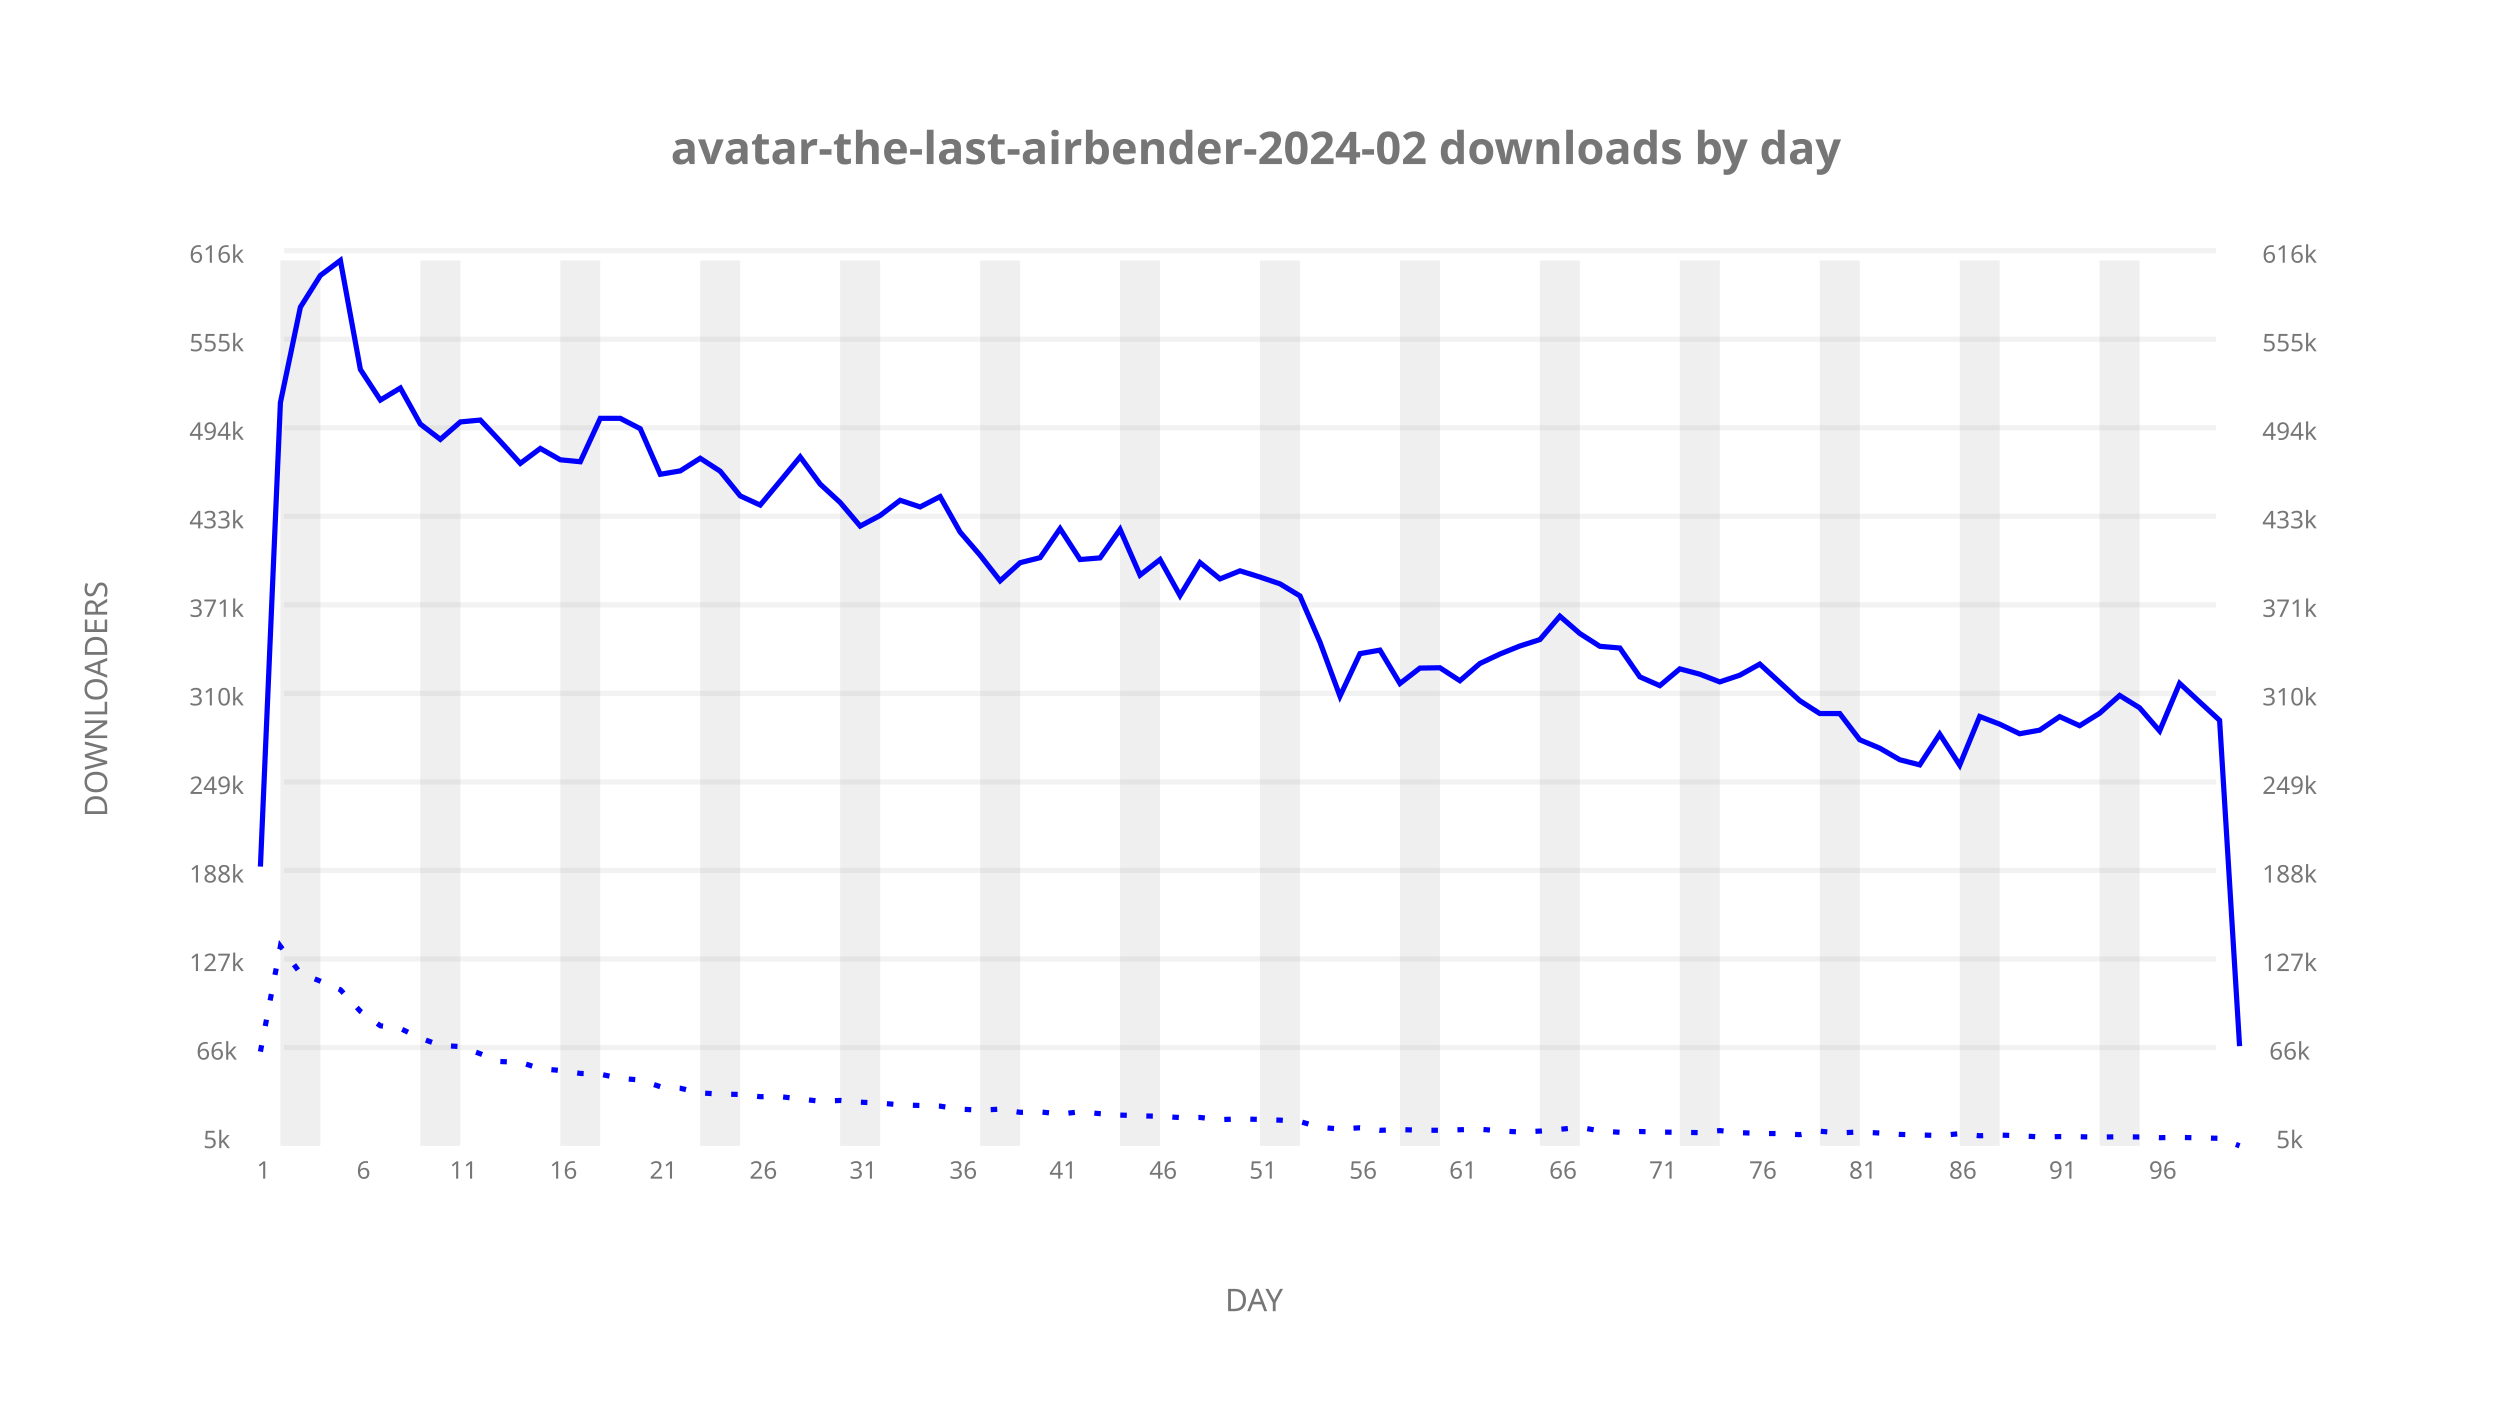
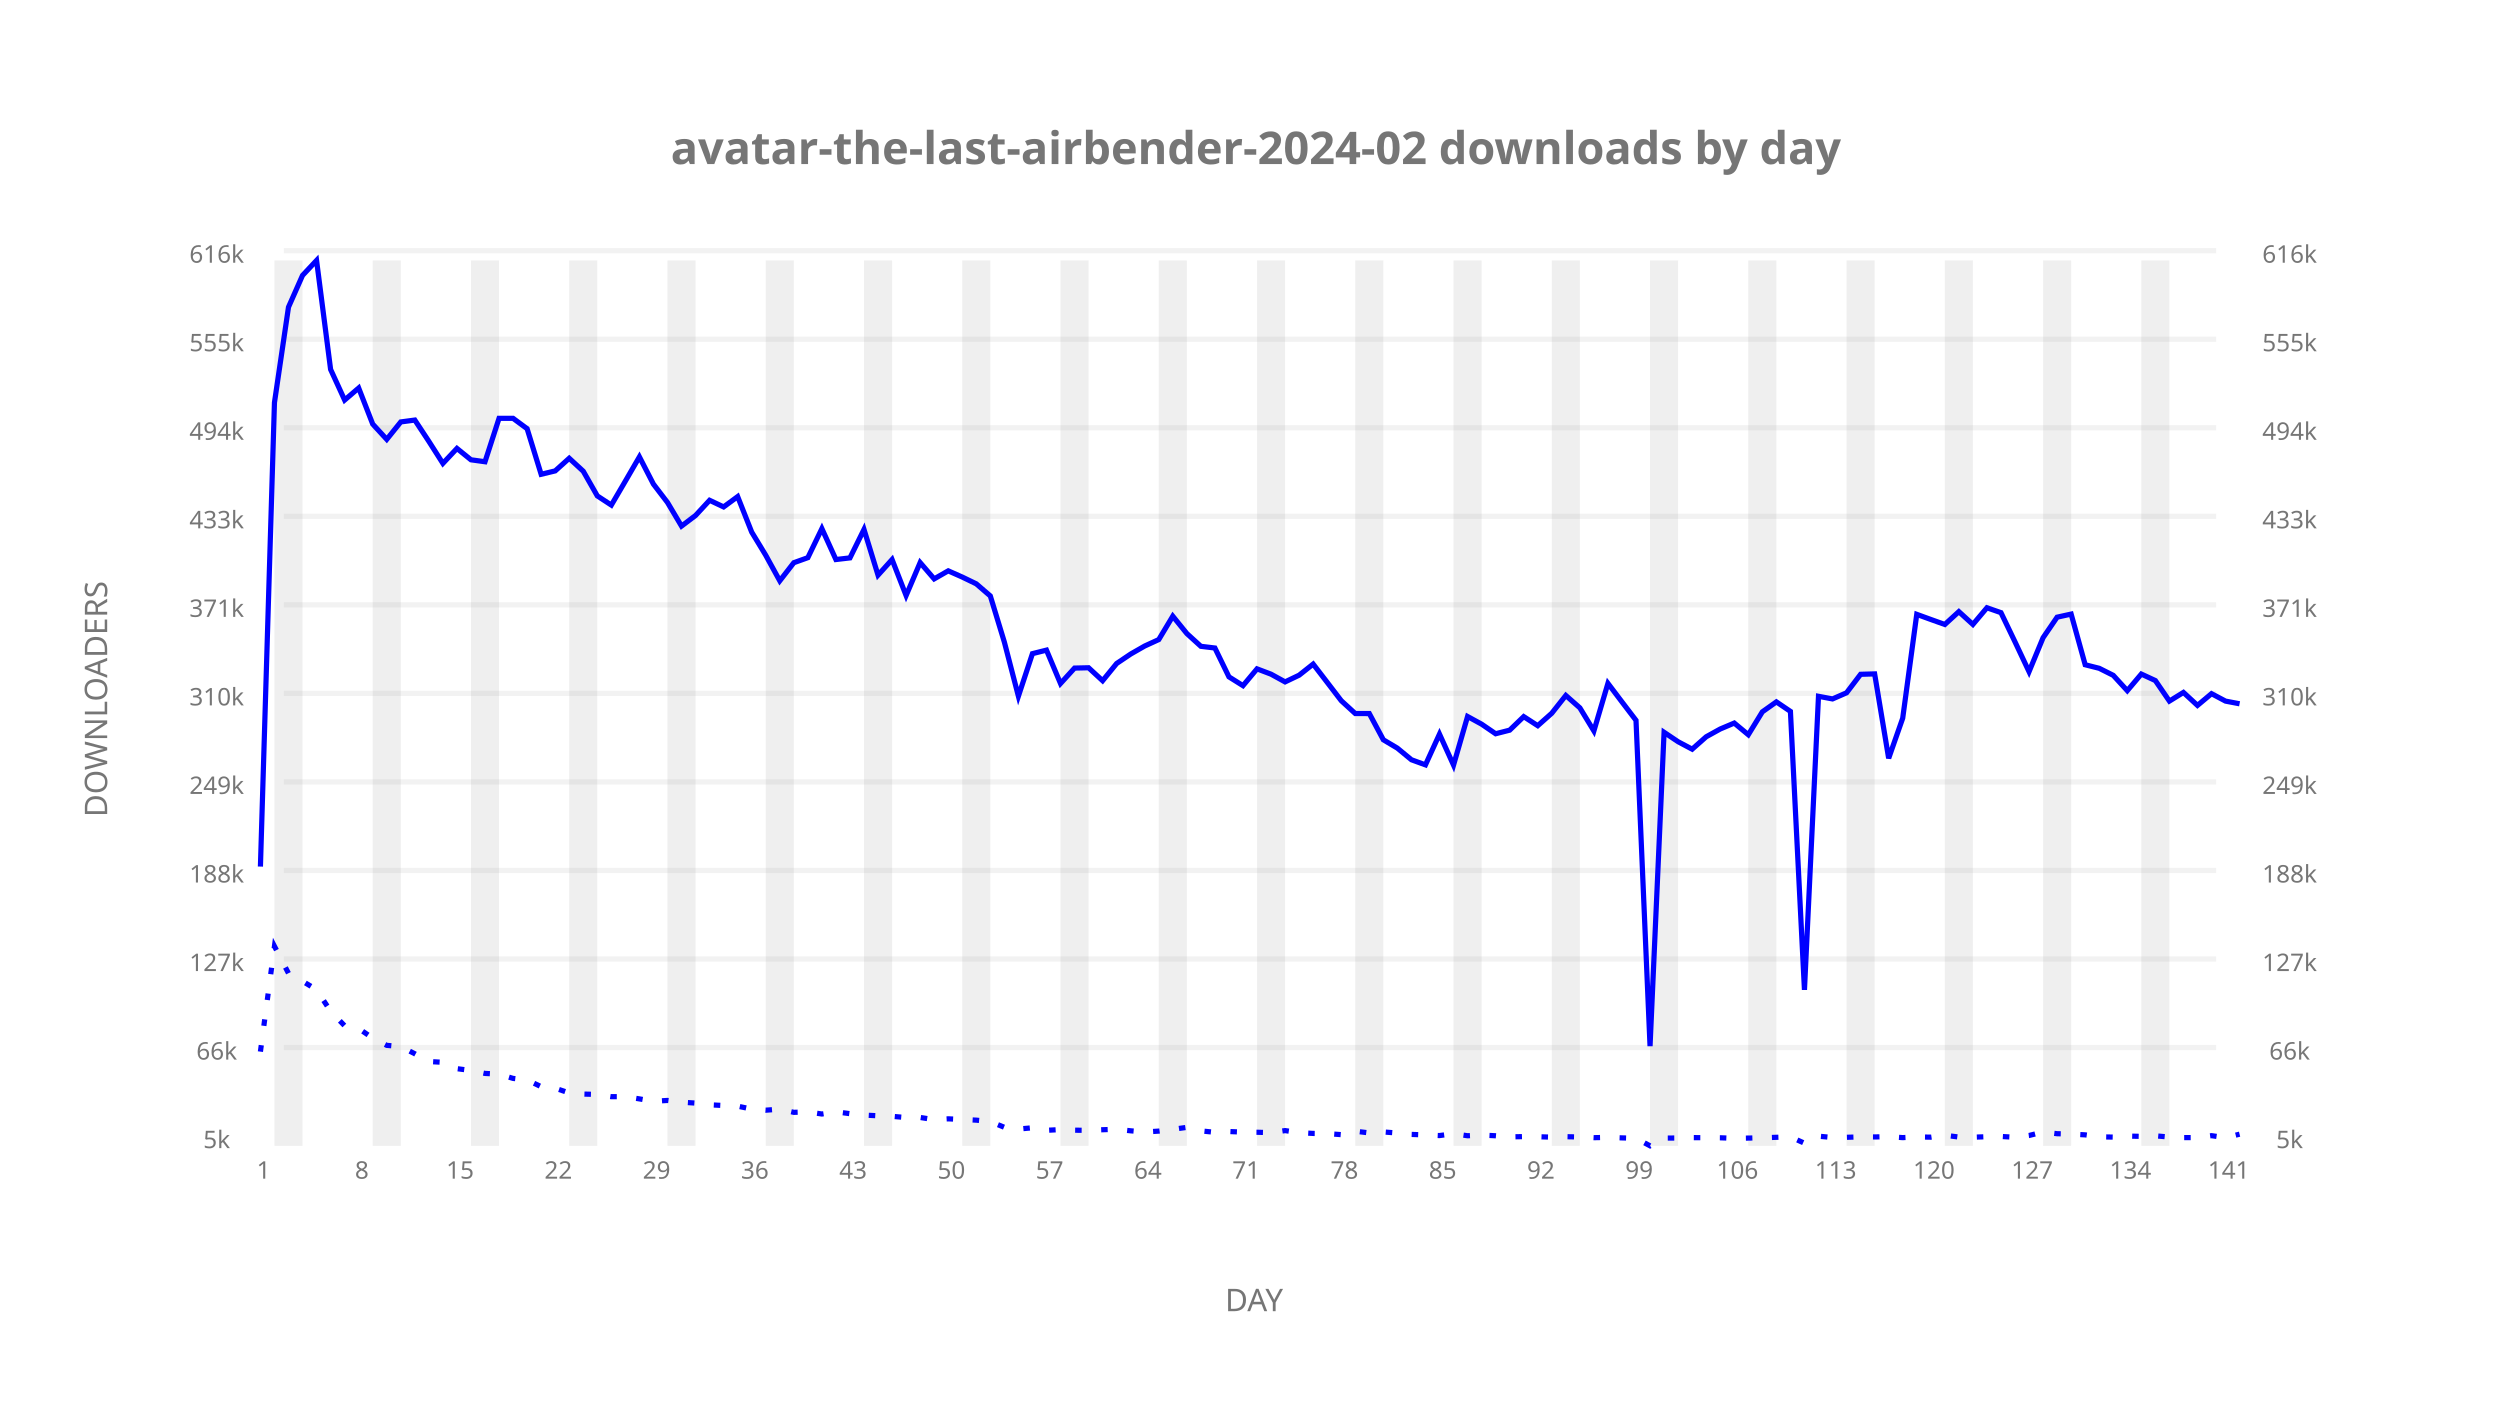
<svg xmlns="http://www.w3.org/2000/svg" xml:space="preserve" id="avatar-the-last-airbender-2024-02-downloads-by-day-day" x="0px" y="0px" width="1920px" height="1080px" viewBox="0 0 1920 1080" enable-background="new 0 0 1920 1080" role="img">
  <g id="annotations">
    <text x="960" y="126" font-family="Atkinson Hyperlegible" font-size="26pt" text-anchor="middle" text-align="center" font-weight="600" font-style="normal" style="fill:rgb(118,118,118); fill-opacity:1; stroke:rgb(118,118,118); stroke-opacity:0; stroke-width:0.5"> avatar-the-last-airbender-2024-02 downloads by day</text>
    <g id="axes-lines">
      <text x="960" y="1007" font-family="Atkinson Hyperlegible" font-size="18pt" text-anchor="middle" text-align="center" font-weight="500" font-style="normal" style="fill:rgb(118,118,118); fill-opacity:1; stroke:rgb(118,118,118); stroke-opacity:0; stroke-width:0.5"> DAY</text>
      <text x="73" y="540" font-family="Atkinson Hyperlegible" font-size="18pt" text-anchor="middle" text-align="center" dominant-baseline="central" font-weight="500" font-style="normal" style="fill:rgb(118,118,118); fill-opacity:1; stroke:rgb(118,118,118); stroke-opacity:0; stroke-width:0.5" transform="rotate(-90,73,540)"> DOWNLOADERS</text>
    </g>
    <g id="tic-y-label-lines">
      <line x1="218" y1="804.522" x2="1702" y2="804.522" style="fill:rgb(0,0,255); fill-opacity:0; stroke:rgb(242,242,242); stroke-opacity:1; stroke-width:4" />
      <line x1="218" y1="736.522" x2="1702" y2="736.522" style="fill:rgb(0,0,255); fill-opacity:0; stroke:rgb(242,242,242); stroke-opacity:1; stroke-width:4" />
      <line x1="218" y1="668.522" x2="1702" y2="668.522" style="fill:rgb(0,0,255); fill-opacity:0; stroke:rgb(242,242,242); stroke-opacity:1; stroke-width:4" />
      <line x1="218" y1="600.522" x2="1702" y2="600.522" style="fill:rgb(0,0,255); fill-opacity:0; stroke:rgb(242,242,242); stroke-opacity:1; stroke-width:4" />
      <line x1="218" y1="532.522" x2="1702" y2="532.522" style="fill:rgb(0,0,255); fill-opacity:0; stroke:rgb(242,242,242); stroke-opacity:1; stroke-width:4" />
      <line x1="218" y1="464.522" x2="1702" y2="464.522" style="fill:rgb(0,0,255); fill-opacity:0; stroke:rgb(242,242,242); stroke-opacity:1; stroke-width:4" />
      <line x1="218" y1="396.522" x2="1702" y2="396.522" style="fill:rgb(0,0,255); fill-opacity:0; stroke:rgb(242,242,242); stroke-opacity:1; stroke-width:4" />
      <line x1="218" y1="328.522" x2="1702" y2="328.522" style="fill:rgb(0,0,255); fill-opacity:0; stroke:rgb(242,242,242); stroke-opacity:1; stroke-width:4" />
      <line x1="218" y1="260.522" x2="1702" y2="260.522" style="fill:rgb(0,0,255); fill-opacity:0; stroke:rgb(242,242,242); stroke-opacity:1; stroke-width:4" />
      <line x1="218" y1="192.522" x2="1702" y2="192.522" style="fill:rgb(0,0,255); fill-opacity:0; stroke:rgb(242,242,242); stroke-opacity:1; stroke-width:4" />
    </g>
    <g id="tic-x-labels">
      <text x="200" y="898" font-family="Atkinson Hyperlegible" font-size="14pt" text-anchor="middle" text-align="center" dominant-baseline="central" font-weight="400" font-style="normal" style="fill:rgb(118,118,118); fill-opacity:1; stroke:rgb(118,118,118); stroke-opacity:0; stroke-width:0.5"> 1</text>
-       <text x="276.768" y="898" font-family="Atkinson Hyperlegible" font-size="14pt" text-anchor="middle" text-align="center" dominant-baseline="central" font-weight="400" font-style="normal" style="fill:rgb(118,118,118); fill-opacity:1; stroke:rgb(118,118,118); stroke-opacity:0; stroke-width:0.5"> 6</text>
-       <text x="353.535" y="898" font-family="Atkinson Hyperlegible" font-size="14pt" text-anchor="middle" text-align="center" dominant-baseline="central" font-weight="400" font-style="normal" style="fill:rgb(118,118,118); fill-opacity:1; stroke:rgb(118,118,118); stroke-opacity:0; stroke-width:0.5"> 11</text>
-       <text x="430.303" y="898" font-family="Atkinson Hyperlegible" font-size="14pt" text-anchor="middle" text-align="center" dominant-baseline="central" font-weight="400" font-style="normal" style="fill:rgb(118,118,118); fill-opacity:1; stroke:rgb(118,118,118); stroke-opacity:0; stroke-width:0.5"> 16</text>
-       <text x="507.071" y="898" font-family="Atkinson Hyperlegible" font-size="14pt" text-anchor="middle" text-align="center" dominant-baseline="central" font-weight="400" font-style="normal" style="fill:rgb(118,118,118); fill-opacity:1; stroke:rgb(118,118,118); stroke-opacity:0; stroke-width:0.5"> 21</text>
-       <text x="583.838" y="898" font-family="Atkinson Hyperlegible" font-size="14pt" text-anchor="middle" text-align="center" dominant-baseline="central" font-weight="400" font-style="normal" style="fill:rgb(118,118,118); fill-opacity:1; stroke:rgb(118,118,118); stroke-opacity:0; stroke-width:0.5"> 26</text>
-       <text x="660.606" y="898" font-family="Atkinson Hyperlegible" font-size="14pt" text-anchor="middle" text-align="center" dominant-baseline="central" font-weight="400" font-style="normal" style="fill:rgb(118,118,118); fill-opacity:1; stroke:rgb(118,118,118); stroke-opacity:0; stroke-width:0.5"> 31</text>
-       <text x="737.374" y="898" font-family="Atkinson Hyperlegible" font-size="14pt" text-anchor="middle" text-align="center" dominant-baseline="central" font-weight="400" font-style="normal" style="fill:rgb(118,118,118); fill-opacity:1; stroke:rgb(118,118,118); stroke-opacity:0; stroke-width:0.5"> 36</text>
-       <text x="814.141" y="898" font-family="Atkinson Hyperlegible" font-size="14pt" text-anchor="middle" text-align="center" dominant-baseline="central" font-weight="400" font-style="normal" style="fill:rgb(118,118,118); fill-opacity:1; stroke:rgb(118,118,118); stroke-opacity:0; stroke-width:0.5"> 41</text>
-       <text x="890.909" y="898" font-family="Atkinson Hyperlegible" font-size="14pt" text-anchor="middle" text-align="center" dominant-baseline="central" font-weight="400" font-style="normal" style="fill:rgb(118,118,118); fill-opacity:1; stroke:rgb(118,118,118); stroke-opacity:0; stroke-width:0.5"> 46</text>
-       <text x="967.677" y="898" font-family="Atkinson Hyperlegible" font-size="14pt" text-anchor="middle" text-align="center" dominant-baseline="central" font-weight="400" font-style="normal" style="fill:rgb(118,118,118); fill-opacity:1; stroke:rgb(118,118,118); stroke-opacity:0; stroke-width:0.5"> 51</text>
-       <text x="1044.444" y="898" font-family="Atkinson Hyperlegible" font-size="14pt" text-anchor="middle" text-align="center" dominant-baseline="central" font-weight="400" font-style="normal" style="fill:rgb(118,118,118); fill-opacity:1; stroke:rgb(118,118,118); stroke-opacity:0; stroke-width:0.5"> 56</text>
-       <text x="1121.212" y="898" font-family="Atkinson Hyperlegible" font-size="14pt" text-anchor="middle" text-align="center" dominant-baseline="central" font-weight="400" font-style="normal" style="fill:rgb(118,118,118); fill-opacity:1; stroke:rgb(118,118,118); stroke-opacity:0; stroke-width:0.5"> 61</text>
-       <text x="1197.98" y="898" font-family="Atkinson Hyperlegible" font-size="14pt" text-anchor="middle" text-align="center" dominant-baseline="central" font-weight="400" font-style="normal" style="fill:rgb(118,118,118); fill-opacity:1; stroke:rgb(118,118,118); stroke-opacity:0; stroke-width:0.5"> 66</text>
-       <text x="1274.747" y="898" font-family="Atkinson Hyperlegible" font-size="14pt" text-anchor="middle" text-align="center" dominant-baseline="central" font-weight="400" font-style="normal" style="fill:rgb(118,118,118); fill-opacity:1; stroke:rgb(118,118,118); stroke-opacity:0; stroke-width:0.5"> 71</text>
-       <text x="1351.515" y="898" font-family="Atkinson Hyperlegible" font-size="14pt" text-anchor="middle" text-align="center" dominant-baseline="central" font-weight="400" font-style="normal" style="fill:rgb(118,118,118); fill-opacity:1; stroke:rgb(118,118,118); stroke-opacity:0; stroke-width:0.5"> 76</text>
-       <text x="1428.283" y="898" font-family="Atkinson Hyperlegible" font-size="14pt" text-anchor="middle" text-align="center" dominant-baseline="central" font-weight="400" font-style="normal" style="fill:rgb(118,118,118); fill-opacity:1; stroke:rgb(118,118,118); stroke-opacity:0; stroke-width:0.5"> 81</text>
-       <text x="1505.051" y="898" font-family="Atkinson Hyperlegible" font-size="14pt" text-anchor="middle" text-align="center" dominant-baseline="central" font-weight="400" font-style="normal" style="fill:rgb(118,118,118); fill-opacity:1; stroke:rgb(118,118,118); stroke-opacity:0; stroke-width:0.5"> 86</text>
-       <text x="1581.818" y="898" font-family="Atkinson Hyperlegible" font-size="14pt" text-anchor="middle" text-align="center" dominant-baseline="central" font-weight="400" font-style="normal" style="fill:rgb(118,118,118); fill-opacity:1; stroke:rgb(118,118,118); stroke-opacity:0; stroke-width:0.5"> 91</text>
-       <text x="1658.586" y="898" font-family="Atkinson Hyperlegible" font-size="14pt" text-anchor="middle" text-align="center" dominant-baseline="central" font-weight="400" font-style="normal" style="fill:rgb(118,118,118); fill-opacity:1; stroke:rgb(118,118,118); stroke-opacity:0; stroke-width:0.5"> 96</text>
+       <text x="275.461" y="898" font-family="Atkinson Hyperlegible" font-size="14pt" text-anchor="middle" text-align="center" dominant-baseline="central" font-weight="400" font-style="normal" style="fill:rgb(118,118,118); fill-opacity:1; stroke:rgb(118,118,118); stroke-opacity:0; stroke-width:0.5"> 8</text>
+       <text x="350.922" y="898" font-family="Atkinson Hyperlegible" font-size="14pt" text-anchor="middle" text-align="center" dominant-baseline="central" font-weight="400" font-style="normal" style="fill:rgb(118,118,118); fill-opacity:1; stroke:rgb(118,118,118); stroke-opacity:0; stroke-width:0.5"> 15</text>
+       <text x="426.383" y="898" font-family="Atkinson Hyperlegible" font-size="14pt" text-anchor="middle" text-align="center" dominant-baseline="central" font-weight="400" font-style="normal" style="fill:rgb(118,118,118); fill-opacity:1; stroke:rgb(118,118,118); stroke-opacity:0; stroke-width:0.5"> 22</text>
+       <text x="501.844" y="898" font-family="Atkinson Hyperlegible" font-size="14pt" text-anchor="middle" text-align="center" dominant-baseline="central" font-weight="400" font-style="normal" style="fill:rgb(118,118,118); fill-opacity:1; stroke:rgb(118,118,118); stroke-opacity:0; stroke-width:0.5"> 29</text>
+       <text x="577.305" y="898" font-family="Atkinson Hyperlegible" font-size="14pt" text-anchor="middle" text-align="center" dominant-baseline="central" font-weight="400" font-style="normal" style="fill:rgb(118,118,118); fill-opacity:1; stroke:rgb(118,118,118); stroke-opacity:0; stroke-width:0.5"> 36</text>
+       <text x="652.766" y="898" font-family="Atkinson Hyperlegible" font-size="14pt" text-anchor="middle" text-align="center" dominant-baseline="central" font-weight="400" font-style="normal" style="fill:rgb(118,118,118); fill-opacity:1; stroke:rgb(118,118,118); stroke-opacity:0; stroke-width:0.5"> 43</text>
+       <text x="728.227" y="898" font-family="Atkinson Hyperlegible" font-size="14pt" text-anchor="middle" text-align="center" dominant-baseline="central" font-weight="400" font-style="normal" style="fill:rgb(118,118,118); fill-opacity:1; stroke:rgb(118,118,118); stroke-opacity:0; stroke-width:0.5"> 50</text>
+       <text x="803.688" y="898" font-family="Atkinson Hyperlegible" font-size="14pt" text-anchor="middle" text-align="center" dominant-baseline="central" font-weight="400" font-style="normal" style="fill:rgb(118,118,118); fill-opacity:1; stroke:rgb(118,118,118); stroke-opacity:0; stroke-width:0.5"> 57</text>
+       <text x="879.149" y="898" font-family="Atkinson Hyperlegible" font-size="14pt" text-anchor="middle" text-align="center" dominant-baseline="central" font-weight="400" font-style="normal" style="fill:rgb(118,118,118); fill-opacity:1; stroke:rgb(118,118,118); stroke-opacity:0; stroke-width:0.5"> 64</text>
+       <text x="954.61" y="898" font-family="Atkinson Hyperlegible" font-size="14pt" text-anchor="middle" text-align="center" dominant-baseline="central" font-weight="400" font-style="normal" style="fill:rgb(118,118,118); fill-opacity:1; stroke:rgb(118,118,118); stroke-opacity:0; stroke-width:0.5"> 71</text>
+       <text x="1030.071" y="898" font-family="Atkinson Hyperlegible" font-size="14pt" text-anchor="middle" text-align="center" dominant-baseline="central" font-weight="400" font-style="normal" style="fill:rgb(118,118,118); fill-opacity:1; stroke:rgb(118,118,118); stroke-opacity:0; stroke-width:0.5"> 78</text>
+       <text x="1105.532" y="898" font-family="Atkinson Hyperlegible" font-size="14pt" text-anchor="middle" text-align="center" dominant-baseline="central" font-weight="400" font-style="normal" style="fill:rgb(118,118,118); fill-opacity:1; stroke:rgb(118,118,118); stroke-opacity:0; stroke-width:0.5"> 85</text>
+       <text x="1180.993" y="898" font-family="Atkinson Hyperlegible" font-size="14pt" text-anchor="middle" text-align="center" dominant-baseline="central" font-weight="400" font-style="normal" style="fill:rgb(118,118,118); fill-opacity:1; stroke:rgb(118,118,118); stroke-opacity:0; stroke-width:0.5"> 92</text>
+       <text x="1256.454" y="898" font-family="Atkinson Hyperlegible" font-size="14pt" text-anchor="middle" text-align="center" dominant-baseline="central" font-weight="400" font-style="normal" style="fill:rgb(118,118,118); fill-opacity:1; stroke:rgb(118,118,118); stroke-opacity:0; stroke-width:0.5"> 99</text>
+       <text x="1331.915" y="898" font-family="Atkinson Hyperlegible" font-size="14pt" text-anchor="middle" text-align="center" dominant-baseline="central" font-weight="400" font-style="normal" style="fill:rgb(118,118,118); fill-opacity:1; stroke:rgb(118,118,118); stroke-opacity:0; stroke-width:0.5"> 106</text>
+       <text x="1407.376" y="898" font-family="Atkinson Hyperlegible" font-size="14pt" text-anchor="middle" text-align="center" dominant-baseline="central" font-weight="400" font-style="normal" style="fill:rgb(118,118,118); fill-opacity:1; stroke:rgb(118,118,118); stroke-opacity:0; stroke-width:0.5"> 113</text>
+       <text x="1482.837" y="898" font-family="Atkinson Hyperlegible" font-size="14pt" text-anchor="middle" text-align="center" dominant-baseline="central" font-weight="400" font-style="normal" style="fill:rgb(118,118,118); fill-opacity:1; stroke:rgb(118,118,118); stroke-opacity:0; stroke-width:0.5"> 120</text>
+       <text x="1558.298" y="898" font-family="Atkinson Hyperlegible" font-size="14pt" text-anchor="middle" text-align="center" dominant-baseline="central" font-weight="400" font-style="normal" style="fill:rgb(118,118,118); fill-opacity:1; stroke:rgb(118,118,118); stroke-opacity:0; stroke-width:0.5"> 127</text>
+       <text x="1633.759" y="898" font-family="Atkinson Hyperlegible" font-size="14pt" text-anchor="middle" text-align="center" dominant-baseline="central" font-weight="400" font-style="normal" style="fill:rgb(118,118,118); fill-opacity:1; stroke:rgb(118,118,118); stroke-opacity:0; stroke-width:0.5"> 134</text>
+       <text x="1709.22" y="898" font-family="Atkinson Hyperlegible" font-size="14pt" text-anchor="middle" text-align="center" dominant-baseline="central" font-weight="400" font-style="normal" style="fill:rgb(118,118,118); fill-opacity:1; stroke:rgb(118,118,118); stroke-opacity:0; stroke-width:0.5"> 141</text>
    </g>
    <g id="tic-y-labels">
      <text x="164" y="874.522" font-family="Atkinson Hyperlegible" font-size="14pt" text-anchor="middle" text-align="center" dominant-baseline="central" font-weight="400" font-style="normal" style="fill:rgb(118,118,118); fill-opacity:1; stroke:rgb(118,118,118); stroke-opacity:0; stroke-width:0.5"> 5k</text>
      <text x="1756" y="874.522" font-family="Atkinson Hyperlegible" font-size="14pt" text-anchor="middle" text-align="center" dominant-baseline="central" font-weight="400" font-style="normal" style="fill:rgb(118,118,118); fill-opacity:1; stroke:rgb(118,118,118); stroke-opacity:0; stroke-width:0.5"> 5k</text>
      <text x="164" y="806.522" font-family="Atkinson Hyperlegible" font-size="14pt" text-anchor="middle" text-align="center" dominant-baseline="central" font-weight="400" font-style="normal" style="fill:rgb(118,118,118); fill-opacity:1; stroke:rgb(118,118,118); stroke-opacity:0; stroke-width:0.5"> 66k</text>
      <text x="1756" y="806.522" font-family="Atkinson Hyperlegible" font-size="14pt" text-anchor="middle" text-align="center" dominant-baseline="central" font-weight="400" font-style="normal" style="fill:rgb(118,118,118); fill-opacity:1; stroke:rgb(118,118,118); stroke-opacity:0; stroke-width:0.5"> 66k</text>
      <text x="164" y="738.522" font-family="Atkinson Hyperlegible" font-size="14pt" text-anchor="middle" text-align="center" dominant-baseline="central" font-weight="400" font-style="normal" style="fill:rgb(118,118,118); fill-opacity:1; stroke:rgb(118,118,118); stroke-opacity:0; stroke-width:0.5"> 127k</text>
      <text x="1756" y="738.522" font-family="Atkinson Hyperlegible" font-size="14pt" text-anchor="middle" text-align="center" dominant-baseline="central" font-weight="400" font-style="normal" style="fill:rgb(118,118,118); fill-opacity:1; stroke:rgb(118,118,118); stroke-opacity:0; stroke-width:0.5"> 127k</text>
      <text x="164" y="670.522" font-family="Atkinson Hyperlegible" font-size="14pt" text-anchor="middle" text-align="center" dominant-baseline="central" font-weight="400" font-style="normal" style="fill:rgb(118,118,118); fill-opacity:1; stroke:rgb(118,118,118); stroke-opacity:0; stroke-width:0.5"> 188k</text>
      <text x="1756" y="670.522" font-family="Atkinson Hyperlegible" font-size="14pt" text-anchor="middle" text-align="center" dominant-baseline="central" font-weight="400" font-style="normal" style="fill:rgb(118,118,118); fill-opacity:1; stroke:rgb(118,118,118); stroke-opacity:0; stroke-width:0.5"> 188k</text>
      <text x="164" y="602.522" font-family="Atkinson Hyperlegible" font-size="14pt" text-anchor="middle" text-align="center" dominant-baseline="central" font-weight="400" font-style="normal" style="fill:rgb(118,118,118); fill-opacity:1; stroke:rgb(118,118,118); stroke-opacity:0; stroke-width:0.5"> 249k</text>
      <text x="1756" y="602.522" font-family="Atkinson Hyperlegible" font-size="14pt" text-anchor="middle" text-align="center" dominant-baseline="central" font-weight="400" font-style="normal" style="fill:rgb(118,118,118); fill-opacity:1; stroke:rgb(118,118,118); stroke-opacity:0; stroke-width:0.5"> 249k</text>
      <text x="164" y="534.522" font-family="Atkinson Hyperlegible" font-size="14pt" text-anchor="middle" text-align="center" dominant-baseline="central" font-weight="400" font-style="normal" style="fill:rgb(118,118,118); fill-opacity:1; stroke:rgb(118,118,118); stroke-opacity:0; stroke-width:0.5"> 310k</text>
      <text x="1756" y="534.522" font-family="Atkinson Hyperlegible" font-size="14pt" text-anchor="middle" text-align="center" dominant-baseline="central" font-weight="400" font-style="normal" style="fill:rgb(118,118,118); fill-opacity:1; stroke:rgb(118,118,118); stroke-opacity:0; stroke-width:0.5"> 310k</text>
      <text x="164" y="466.522" font-family="Atkinson Hyperlegible" font-size="14pt" text-anchor="middle" text-align="center" dominant-baseline="central" font-weight="400" font-style="normal" style="fill:rgb(118,118,118); fill-opacity:1; stroke:rgb(118,118,118); stroke-opacity:0; stroke-width:0.5"> 371k</text>
      <text x="1756" y="466.522" font-family="Atkinson Hyperlegible" font-size="14pt" text-anchor="middle" text-align="center" dominant-baseline="central" font-weight="400" font-style="normal" style="fill:rgb(118,118,118); fill-opacity:1; stroke:rgb(118,118,118); stroke-opacity:0; stroke-width:0.5"> 371k</text>
      <text x="164" y="398.522" font-family="Atkinson Hyperlegible" font-size="14pt" text-anchor="middle" text-align="center" dominant-baseline="central" font-weight="400" font-style="normal" style="fill:rgb(118,118,118); fill-opacity:1; stroke:rgb(118,118,118); stroke-opacity:0; stroke-width:0.5"> 433k</text>
      <text x="1756" y="398.522" font-family="Atkinson Hyperlegible" font-size="14pt" text-anchor="middle" text-align="center" dominant-baseline="central" font-weight="400" font-style="normal" style="fill:rgb(118,118,118); fill-opacity:1; stroke:rgb(118,118,118); stroke-opacity:0; stroke-width:0.5"> 433k</text>
      <text x="164" y="330.522" font-family="Atkinson Hyperlegible" font-size="14pt" text-anchor="middle" text-align="center" dominant-baseline="central" font-weight="400" font-style="normal" style="fill:rgb(118,118,118); fill-opacity:1; stroke:rgb(118,118,118); stroke-opacity:0; stroke-width:0.5"> 494k</text>
      <text x="1756" y="330.522" font-family="Atkinson Hyperlegible" font-size="14pt" text-anchor="middle" text-align="center" dominant-baseline="central" font-weight="400" font-style="normal" style="fill:rgb(118,118,118); fill-opacity:1; stroke:rgb(118,118,118); stroke-opacity:0; stroke-width:0.5"> 494k</text>
      <text x="164" y="262.522" font-family="Atkinson Hyperlegible" font-size="14pt" text-anchor="middle" text-align="center" dominant-baseline="central" font-weight="400" font-style="normal" style="fill:rgb(118,118,118); fill-opacity:1; stroke:rgb(118,118,118); stroke-opacity:0; stroke-width:0.5"> 555k</text>
      <text x="1756" y="262.522" font-family="Atkinson Hyperlegible" font-size="14pt" text-anchor="middle" text-align="center" dominant-baseline="central" font-weight="400" font-style="normal" style="fill:rgb(118,118,118); fill-opacity:1; stroke:rgb(118,118,118); stroke-opacity:0; stroke-width:0.5"> 555k</text>
      <text x="164" y="194.522" font-family="Atkinson Hyperlegible" font-size="14pt" text-anchor="middle" text-align="center" dominant-baseline="central" font-weight="400" font-style="normal" style="fill:rgb(118,118,118); fill-opacity:1; stroke:rgb(118,118,118); stroke-opacity:0; stroke-width:0.5"> 616k</text>
      <text x="1756" y="194.522" font-family="Atkinson Hyperlegible" font-size="14pt" text-anchor="middle" text-align="center" dominant-baseline="central" font-weight="400" font-style="normal" style="fill:rgb(118,118,118); fill-opacity:1; stroke:rgb(118,118,118); stroke-opacity:0; stroke-width:0.5"> 616k</text>
    </g>
  </g>
  <g id="weekend-bands-avatar-the-last-airbender-2024-02 downloads by day">
-     <rect x="215.354" y="200" width="30.707" height="680" style="fill:rgb(148,148,148); fill-opacity:0.15; stroke:rgb(148,148,148); stroke-opacity:0; stroke-width:0" />
-     <rect x="322.828" y="200" width="30.707" height="680" style="fill:rgb(148,148,148); fill-opacity:0.15; stroke:rgb(148,148,148); stroke-opacity:0; stroke-width:0" />
-     <rect x="430.303" y="200" width="30.707" height="680" style="fill:rgb(148,148,148); fill-opacity:0.15; stroke:rgb(148,148,148); stroke-opacity:0; stroke-width:0" />
-     <rect x="537.778" y="200" width="30.707" height="680" style="fill:rgb(148,148,148); fill-opacity:0.15; stroke:rgb(148,148,148); stroke-opacity:0; stroke-width:0" />
-     <rect x="645.253" y="200" width="30.707" height="680" style="fill:rgb(148,148,148); fill-opacity:0.15; stroke:rgb(148,148,148); stroke-opacity:0; stroke-width:0" />
-     <rect x="752.727" y="200" width="30.707" height="680" style="fill:rgb(148,148,148); fill-opacity:0.15; stroke:rgb(148,148,148); stroke-opacity:0; stroke-width:0" />
-     <rect x="860.202" y="200" width="30.707" height="680" style="fill:rgb(148,148,148); fill-opacity:0.15; stroke:rgb(148,148,148); stroke-opacity:0; stroke-width:0" />
-     <rect x="967.677" y="200" width="30.707" height="680" style="fill:rgb(148,148,148); fill-opacity:0.15; stroke:rgb(148,148,148); stroke-opacity:0; stroke-width:0" />
-     <rect x="1075.152" y="200" width="30.707" height="680" style="fill:rgb(148,148,148); fill-opacity:0.15; stroke:rgb(148,148,148); stroke-opacity:0; stroke-width:0" />
-     <rect x="1182.626" y="200" width="30.707" height="680" style="fill:rgb(148,148,148); fill-opacity:0.15; stroke:rgb(148,148,148); stroke-opacity:0; stroke-width:0" />
-     <rect x="1290.101" y="200" width="30.707" height="680" style="fill:rgb(148,148,148); fill-opacity:0.15; stroke:rgb(148,148,148); stroke-opacity:0; stroke-width:0" />
-     <rect x="1397.576" y="200" width="30.707" height="680" style="fill:rgb(148,148,148); fill-opacity:0.15; stroke:rgb(148,148,148); stroke-opacity:0; stroke-width:0" />
-     <rect x="1505.051" y="200" width="30.707" height="680" style="fill:rgb(148,148,148); fill-opacity:0.15; stroke:rgb(148,148,148); stroke-opacity:0; stroke-width:0" />
-     <rect x="1612.525" y="200" width="30.707" height="680" style="fill:rgb(148,148,148); fill-opacity:0.15; stroke:rgb(148,148,148); stroke-opacity:0; stroke-width:0" />
+     <rect x="210.78" y="200" width="21.56" height="680" style="fill:rgb(148,148,148); fill-opacity:0.15; stroke:rgb(148,148,148); stroke-opacity:0; stroke-width:0" />
+     <rect x="286.241" y="200" width="21.56" height="680" style="fill:rgb(148,148,148); fill-opacity:0.15; stroke:rgb(148,148,148); stroke-opacity:0; stroke-width:0" />
+     <rect x="361.702" y="200" width="21.56" height="680" style="fill:rgb(148,148,148); fill-opacity:0.15; stroke:rgb(148,148,148); stroke-opacity:0; stroke-width:0" />
+     <rect x="437.163" y="200" width="21.56" height="680" style="fill:rgb(148,148,148); fill-opacity:0.15; stroke:rgb(148,148,148); stroke-opacity:0; stroke-width:0" />
+     <rect x="512.624" y="200" width="21.56" height="680" style="fill:rgb(148,148,148); fill-opacity:0.15; stroke:rgb(148,148,148); stroke-opacity:0; stroke-width:0" />
+     <rect x="588.085" y="200" width="21.56" height="680" style="fill:rgb(148,148,148); fill-opacity:0.15; stroke:rgb(148,148,148); stroke-opacity:0; stroke-width:0" />
+     <rect x="663.546" y="200" width="21.56" height="680" style="fill:rgb(148,148,148); fill-opacity:0.15; stroke:rgb(148,148,148); stroke-opacity:0; stroke-width:0" />
+     <rect x="739.007" y="200" width="21.56" height="680" style="fill:rgb(148,148,148); fill-opacity:0.15; stroke:rgb(148,148,148); stroke-opacity:0; stroke-width:0" />
+     <rect x="814.468" y="200" width="21.56" height="680" style="fill:rgb(148,148,148); fill-opacity:0.15; stroke:rgb(148,148,148); stroke-opacity:0; stroke-width:0" />
+     <rect x="889.929" y="200" width="21.56" height="680" style="fill:rgb(148,148,148); fill-opacity:0.15; stroke:rgb(148,148,148); stroke-opacity:0; stroke-width:0" />
+     <rect x="965.39" y="200" width="21.56" height="680" style="fill:rgb(148,148,148); fill-opacity:0.15; stroke:rgb(148,148,148); stroke-opacity:0; stroke-width:0" />
+     <rect x="1040.851" y="200" width="21.56" height="680" style="fill:rgb(148,148,148); fill-opacity:0.15; stroke:rgb(148,148,148); stroke-opacity:0; stroke-width:0" />
+     <rect x="1116.312" y="200" width="21.56" height="680" style="fill:rgb(148,148,148); fill-opacity:0.15; stroke:rgb(148,148,148); stroke-opacity:0; stroke-width:0" />
+     <rect x="1191.773" y="200" width="21.56" height="680" style="fill:rgb(148,148,148); fill-opacity:0.15; stroke:rgb(148,148,148); stroke-opacity:0; stroke-width:0" />
+     <rect x="1267.234" y="200" width="21.56" height="680" style="fill:rgb(148,148,148); fill-opacity:0.15; stroke:rgb(148,148,148); stroke-opacity:0; stroke-width:0" />
+     <rect x="1342.695" y="200" width="21.56" height="680" style="fill:rgb(148,148,148); fill-opacity:0.15; stroke:rgb(148,148,148); stroke-opacity:0; stroke-width:0" />
+     <rect x="1418.156" y="200" width="21.56" height="680" style="fill:rgb(148,148,148); fill-opacity:0.15; stroke:rgb(148,148,148); stroke-opacity:0; stroke-width:0" />
+     <rect x="1493.617" y="200" width="21.56" height="680" style="fill:rgb(148,148,148); fill-opacity:0.15; stroke:rgb(148,148,148); stroke-opacity:0; stroke-width:0" />
+     <rect x="1569.078" y="200" width="21.56" height="680" style="fill:rgb(148,148,148); fill-opacity:0.15; stroke:rgb(148,148,148); stroke-opacity:0; stroke-width:0" />
+     <rect x="1644.539" y="200" width="21.56" height="680" style="fill:rgb(148,148,148); fill-opacity:0.15; stroke:rgb(148,148,148); stroke-opacity:0; stroke-width:0" />
  </g>
  <g id="polyline-avatar-the-last-airbender-2024-02 downloads by day">
-     <polyline points="200,665.534 215.354,309.196 230.707,235.891 246.061,211.515 261.414,200 276.768,283.716 292.121,307.229 307.475,297.997 322.828,325.692 338.182,337.433 353.535,324.049 368.889,322.608 384.242,338.969 399.596,355.894 414.949,344.405 430.303,353.119 445.657,354.622 461.01,321.294 476.364,321.288 491.717,329.242 507.071,364.246 522.424,361.649 537.778,351.952 553.131,361.902 568.485,380.845 583.838,387.904 599.192,369.477 614.545,350.881 629.899,371.819 645.253,385.897 660.606,404.035 675.96,395.872 691.313,384.221 706.667,389.312 722.02,381.392 737.374,408.656 752.727,426.424 768.081,446.068 783.434,432.162 798.788,428.293 814.141,405.99 829.495,429.718 844.848,428.46 860.202,406.609 875.556,441.695 890.909,429.729 906.263,457.387 921.616,432.063 936.97,444.589 952.323,438.41 967.677,443.174 983.03,448.394 998.384,457.7 1013.74,493.131 1029.09,534.676 1044.44,502.005 1059.8,499.296 1075.15,524.936 1090.51,513.091 1105.86,512.839 1121.21,522.79 1136.57,509.553 1151.92,502.302 1167.27,496.132 1182.63,491.196 1197.98,473.234 1213.33,486.556 1228.69,496.366 1244.04,497.671 1259.39,519.825 1274.75,526.581 1290.1,513.683 1305.45,517.775 1320.81,523.698 1336.16,518.542 1351.52,510.015 1366.87,524.049 1382.22,538.126 1397.58,548.001 1412.93,548.019 1428.28,568.162 1443.64,574.582 1458.99,583.486 1474.34,587.425 1489.7,563.8 1505.05,587.602 1520.4,550.268 1535.76,556.153 1551.11,563.515 1566.46,560.761 1581.82,550.36 1597.17,557.33 1612.53,547.749 1627.88,534.114 1643.23,543.626 1658.59,561.36 1673.94,524.824 1689.29,539.073 1704.65,553.215 1720,803.446 " style="fill:rgb(0,0,255); fill-opacity:0; stroke:rgb(0,0,255); stroke-opacity:1; stroke-width:4" />
+     <polyline points="200,665.534 210.78,309.196 221.56,235.891 232.34,211.515 243.121,200 253.901,283.716 264.681,307.229 275.461,297.997 286.241,325.692 297.021,337.433 307.801,324.049 318.582,322.608 329.362,338.969 340.142,355.894 350.922,344.405 361.702,353.119 372.482,354.622 383.262,321.294 394.043,321.288 404.823,329.242 415.603,364.246 426.383,361.649 437.163,351.952 447.943,361.902 458.723,380.845 469.504,387.904 480.284,369.477 491.064,350.881 501.844,371.819 512.624,385.897 523.404,404.035 534.184,395.872 544.965,384.221 555.745,389.312 566.525,381.392 577.305,408.656 588.085,426.424 598.865,446.068 609.645,432.162 620.426,428.293 631.206,405.99 641.986,429.718 652.766,428.46 663.546,406.609 674.326,441.695 685.106,429.729 695.887,457.387 706.667,432.063 717.447,444.589 728.227,438.41 739.007,443.174 749.787,448.394 760.567,457.7 771.348,493.131 782.128,534.676 792.908,502.005 803.688,499.296 814.468,524.936 825.248,513.091 836.028,512.839 846.809,522.79 857.589,509.553 868.369,502.302 879.149,496.132 889.929,491.196 900.709,473.234 911.489,486.556 922.27,496.366 933.05,497.671 943.83,519.825 954.61,526.581 965.39,513.683 976.17,517.775 986.95,523.698 997.73,518.542 1008.51,510.015 1019.29,524.049 1030.07,538.126 1040.85,548.001 1051.63,548.019 1062.41,568.162 1073.19,574.582 1083.97,583.486 1094.75,587.425 1105.53,563.8 1116.31,587.602 1127.09,550.268 1137.87,556.153 1148.65,563.515 1159.43,560.761 1170.21,550.36 1180.99,557.33 1191.77,547.749 1202.55,534.114 1213.33,543.626 1224.11,561.36 1234.89,524.824 1245.67,539.073 1256.45,553.215 1267.23,803.446 1278.01,562.399 1288.79,569.651 1299.57,575.377 1310.35,565.842 1321.13,559.876 1331.91,555.313 1342.7,564.269 1353.48,546.69 1364.26,539.047 1375.04,546.349 1385.82,760.199 1396.6,534.755 1407.38,536.774 1418.16,532.073 1428.94,517.865 1439.72,517.557 1450.5,582.385 1461.28,551.569 1472.06,471.818 1482.84,475.739 1493.62,479.597 1504.4,469.743 1515.18,479.565 1525.96,466.766 1536.74,470.514 1547.52,492.947 1558.3,515.837 1569.08,489.77 1579.86,473.996 1590.64,471.619 1601.42,510.534 1612.2,513.255 1622.98,518.662 1633.76,530.428 1644.54,517.683 1655.32,522.676 1666.1,538.427 1676.88,531.792 1687.66,541.754 1698.44,532.738 1709.22,538.455 1720,540.51 " style="fill:rgb(0,0,255); fill-opacity:0; stroke:rgb(0,0,255); stroke-opacity:1; stroke-width:4" />
  </g>
  <g id="polyline-avatar-the-last-airbender-2024-02 downloads by day uploaders">
-     <polyline points="200,807.66 215.354,726.716 230.707,747.488 246.061,753.559 261.414,760.11 276.768,776.67 292.121,787.794 307.475,789.897 322.828,797.295 338.182,802.823 353.535,803.783 368.889,809.301 384.242,815.249 399.596,815.851 414.949,820.746 430.303,822.122 445.657,824.384 461.01,824.97 476.364,828.21 491.717,829.428 507.071,834.575 522.424,835.78 537.778,839.354 553.131,840.246 568.485,840.531 583.838,842.248 599.192,842.229 614.545,843.949 629.899,845.8 645.253,845.142 660.606,846.473 675.96,847.174 691.313,848.489 706.667,849.024 722.02,849.533 737.374,851.787 752.727,852.63 768.081,851.826 783.434,854.274 798.788,853.935 814.141,855.555 829.495,853.879 844.848,855.297 860.202,856.373 875.556,856.926 890.909,857.339 906.263,858.279 921.616,858.203 936.97,859.906 952.323,859.264 967.677,859.755 983.03,860.277 998.384,861.354 1013.74,865.789 1029.09,867.118 1044.44,866.131 1059.8,868.073 1075.15,867.522 1090.51,867.999 1105.86,868.073 1121.21,867.637 1136.57,867.263 1151.92,868.464 1167.27,869.39 1182.63,868.685 1197.98,867.305 1213.33,865.819 1228.69,868.516 1244.04,869.616 1259.39,869.004 1274.75,869.468 1290.1,869.57 1305.45,869.876 1320.81,868.295 1336.16,869.875 1351.52,870.471 1366.87,870.601 1382.22,871.407 1397.58,868.768 1412.93,870.077 1428.28,869.329 1443.64,870.174 1458.99,871.227 1474.34,871.62 1489.7,872.114 1505.05,870.664 1520.4,872.259 1535.76,871.729 1551.11,872.271 1566.46,873.145 1581.82,872.912 1597.17,873.005 1612.53,873.336 1627.88,872.985 1643.23,873.213 1658.59,873.736 1673.94,873.509 1689.29,873.897 1704.65,874.209 1720,880 " stroke-dasharray="5 15" style="fill:rgb(0,0,255); fill-opacity:0; stroke:rgb(0,0,255); stroke-opacity:1; stroke-width:4" />
+     <polyline points="200,807.66 210.78,726.716 221.56,747.488 232.34,753.559 243.121,760.11 253.901,776.67 264.681,787.794 275.461,789.897 286.241,797.295 297.021,802.823 307.801,803.783 318.582,809.301 329.362,815.249 340.142,815.851 350.922,820.746 361.702,822.122 372.482,824.384 383.262,824.97 394.043,828.21 404.823,829.428 415.603,834.575 426.383,835.78 437.163,839.354 447.943,840.246 458.723,840.531 469.504,842.248 480.284,842.229 491.064,843.949 501.844,845.8 512.624,845.142 523.404,846.473 534.184,847.174 544.965,848.489 555.745,849.024 566.525,849.533 577.305,851.787 588.085,852.63 598.865,851.826 609.645,854.274 620.426,853.935 631.206,855.555 641.986,853.879 652.766,855.297 663.546,856.373 674.326,856.926 685.106,857.339 695.887,858.279 706.667,858.203 717.447,859.906 728.227,859.264 739.007,859.755 749.787,860.277 760.567,861.354 771.348,865.789 782.128,867.118 792.908,866.131 803.688,868.073 814.468,867.522 825.248,867.999 836.028,868.073 846.809,867.637 857.589,867.263 868.369,868.464 879.149,869.39 889.929,868.685 900.709,867.305 911.489,865.819 922.27,868.516 933.05,869.616 943.83,869.004 954.61,869.468 965.39,869.57 976.17,869.876 986.95,868.295 997.73,869.875 1008.51,870.471 1019.29,870.601 1030.07,871.407 1040.85,868.768 1051.63,870.077 1062.41,869.329 1073.19,870.174 1083.97,871.227 1094.75,871.62 1105.53,872.114 1116.31,870.664 1127.09,872.259 1137.87,871.729 1148.65,872.271 1159.43,873.145 1170.21,872.912 1180.99,873.005 1191.77,873.336 1202.55,872.985 1213.33,873.213 1224.11,873.736 1234.89,873.509 1245.67,873.897 1256.45,874.209 1267.23,880 1278.01,874.055 1288.79,873.985 1299.57,873.698 1310.35,873.726 1321.13,873.814 1331.91,874.239 1342.7,874.049 1353.48,873.813 1364.26,873.45 1375.04,873.105 1385.82,877.979 1396.6,872.592 1407.38,873.605 1418.16,873.443 1428.94,873.124 1439.72,873.183 1450.5,872.947 1461.28,873.695 1472.06,873.155 1482.84,873.349 1493.62,871.864 1504.4,873.263 1515.18,873.373 1525.96,872.999 1536.74,872.797 1547.52,873.434 1558.3,872.058 1569.08,869.37 1579.86,870.686 1590.64,870.962 1601.42,871.571 1612.2,873.056 1622.98,873.3 1633.76,872.485 1644.54,872.739 1655.32,872.303 1666.1,873.272 1676.88,873.698 1687.66,873.658 1698.44,872.192 1709.22,873.742 1720,871.053 " stroke-dasharray="5 15" style="fill:rgb(0,0,255); fill-opacity:0; stroke:rgb(0,0,255); stroke-opacity:1; stroke-width:4" />
  </g>
</svg>
